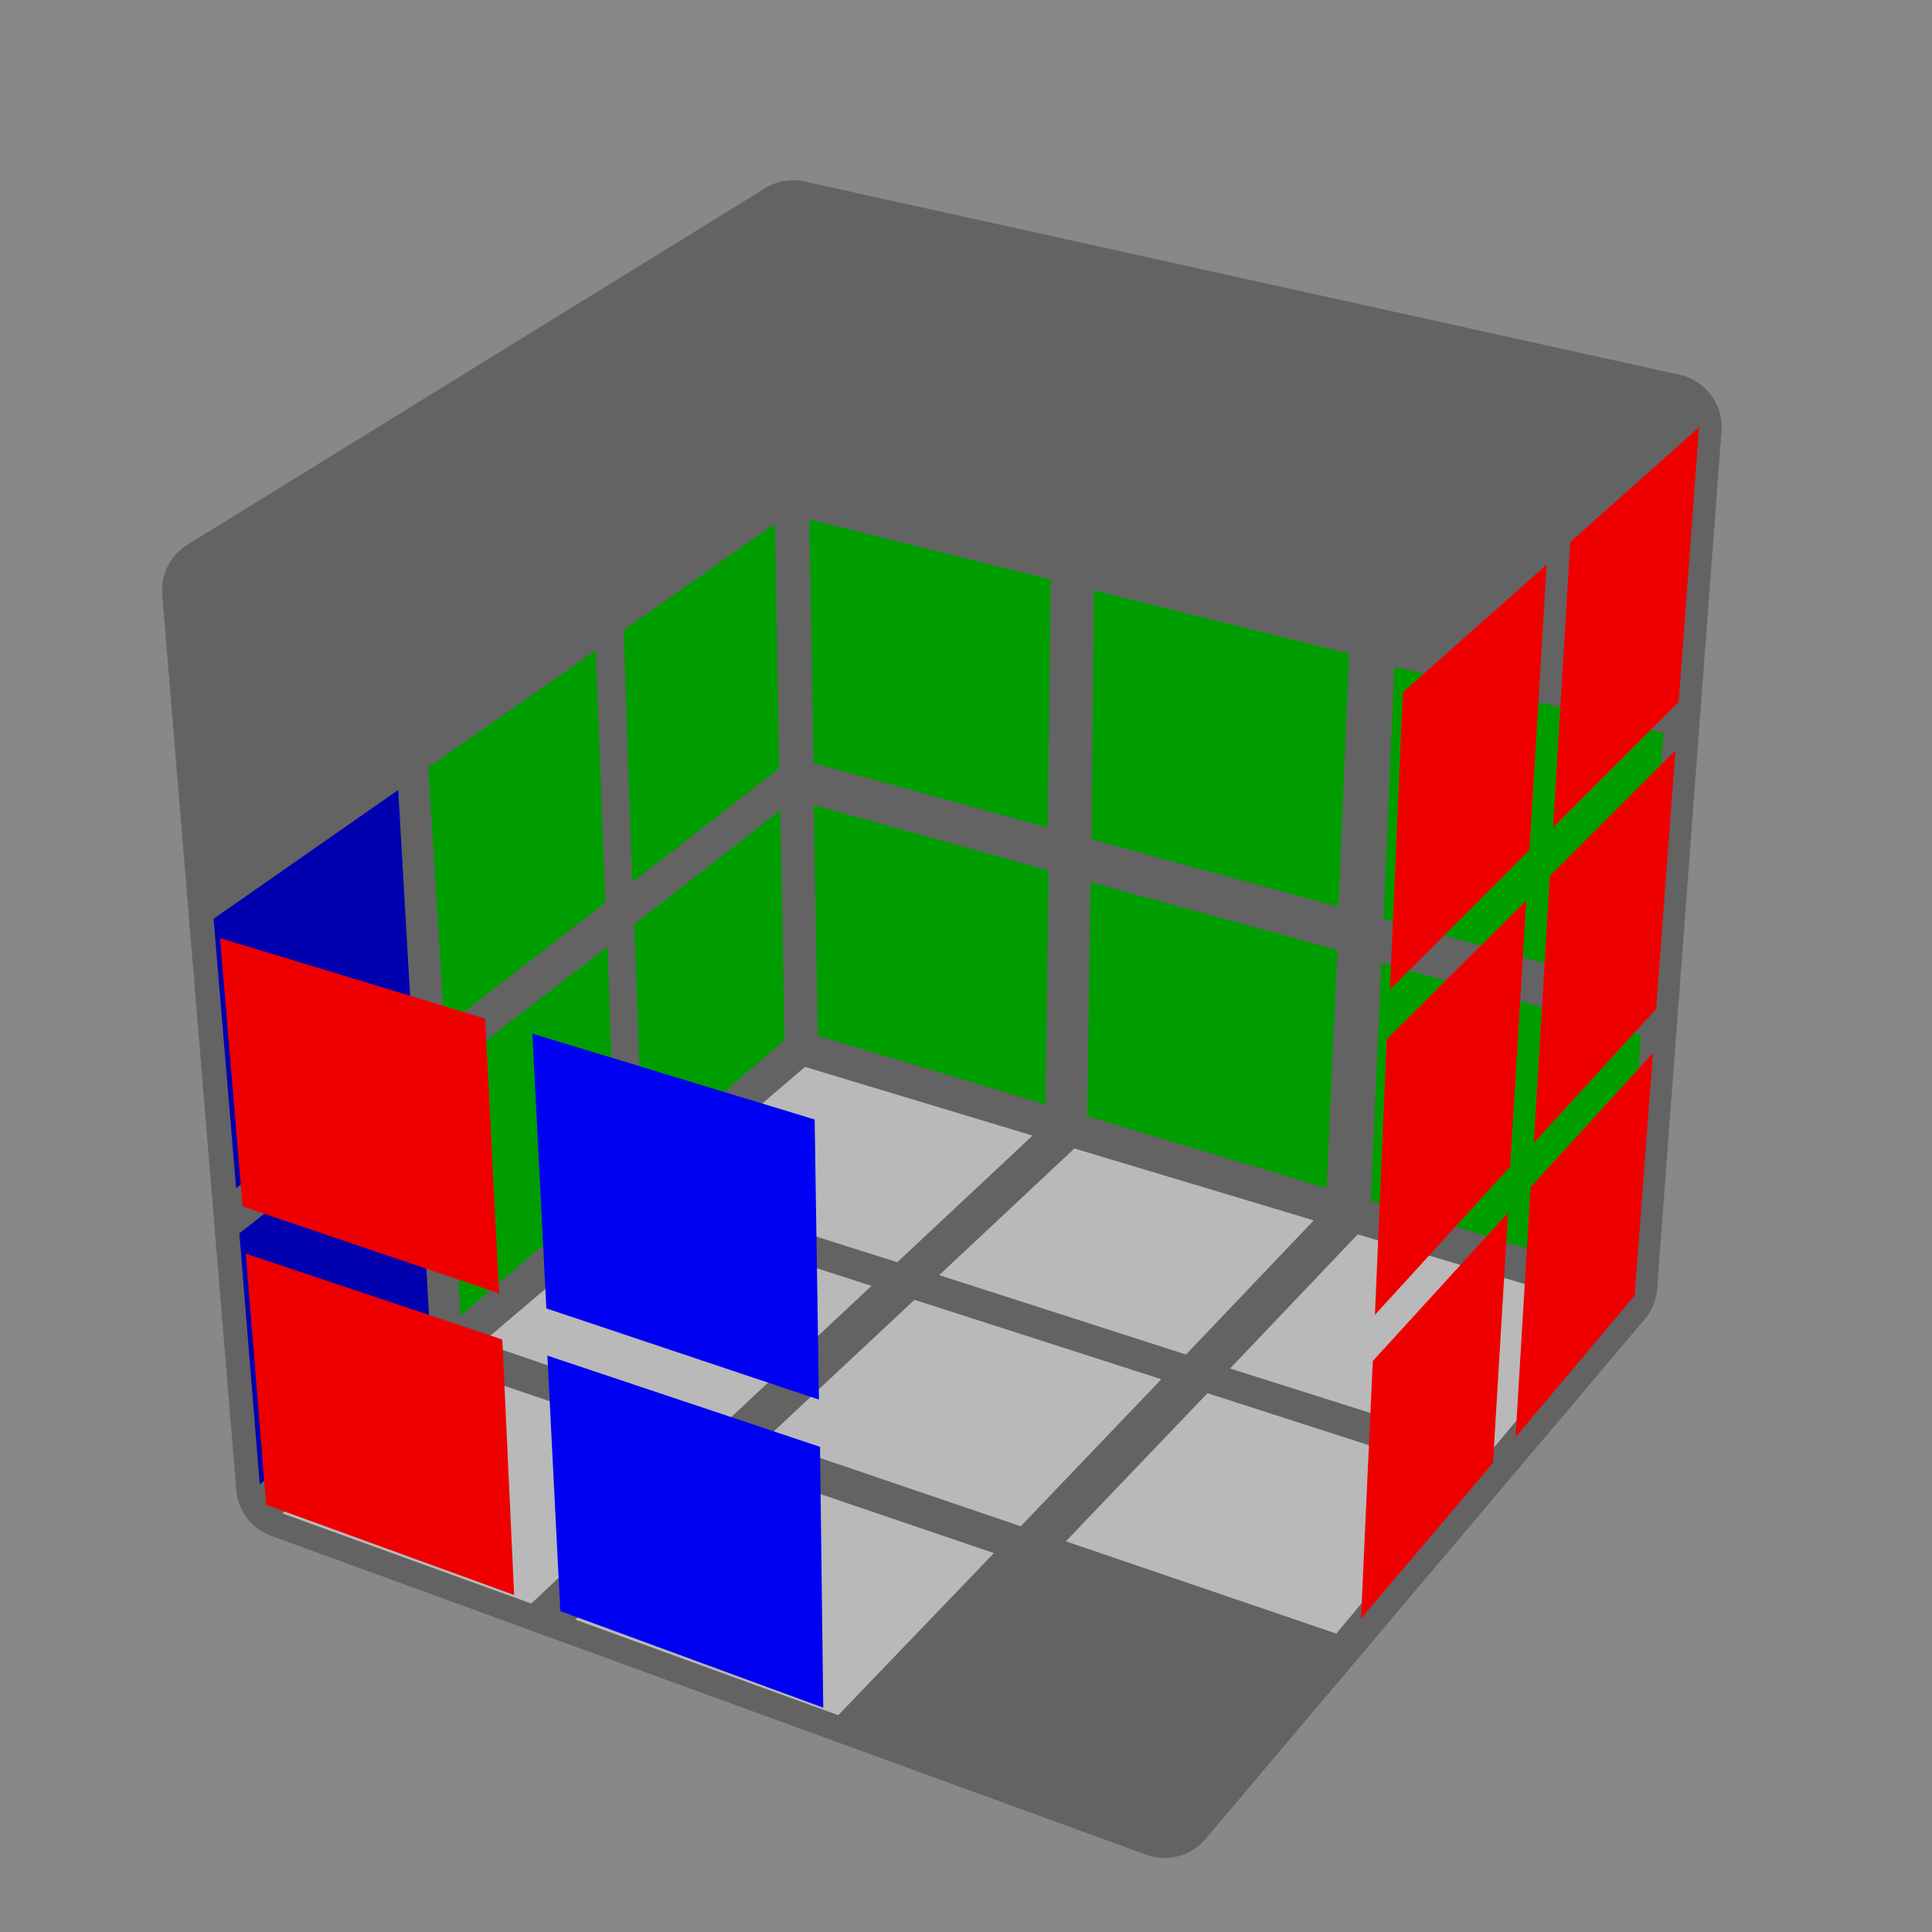
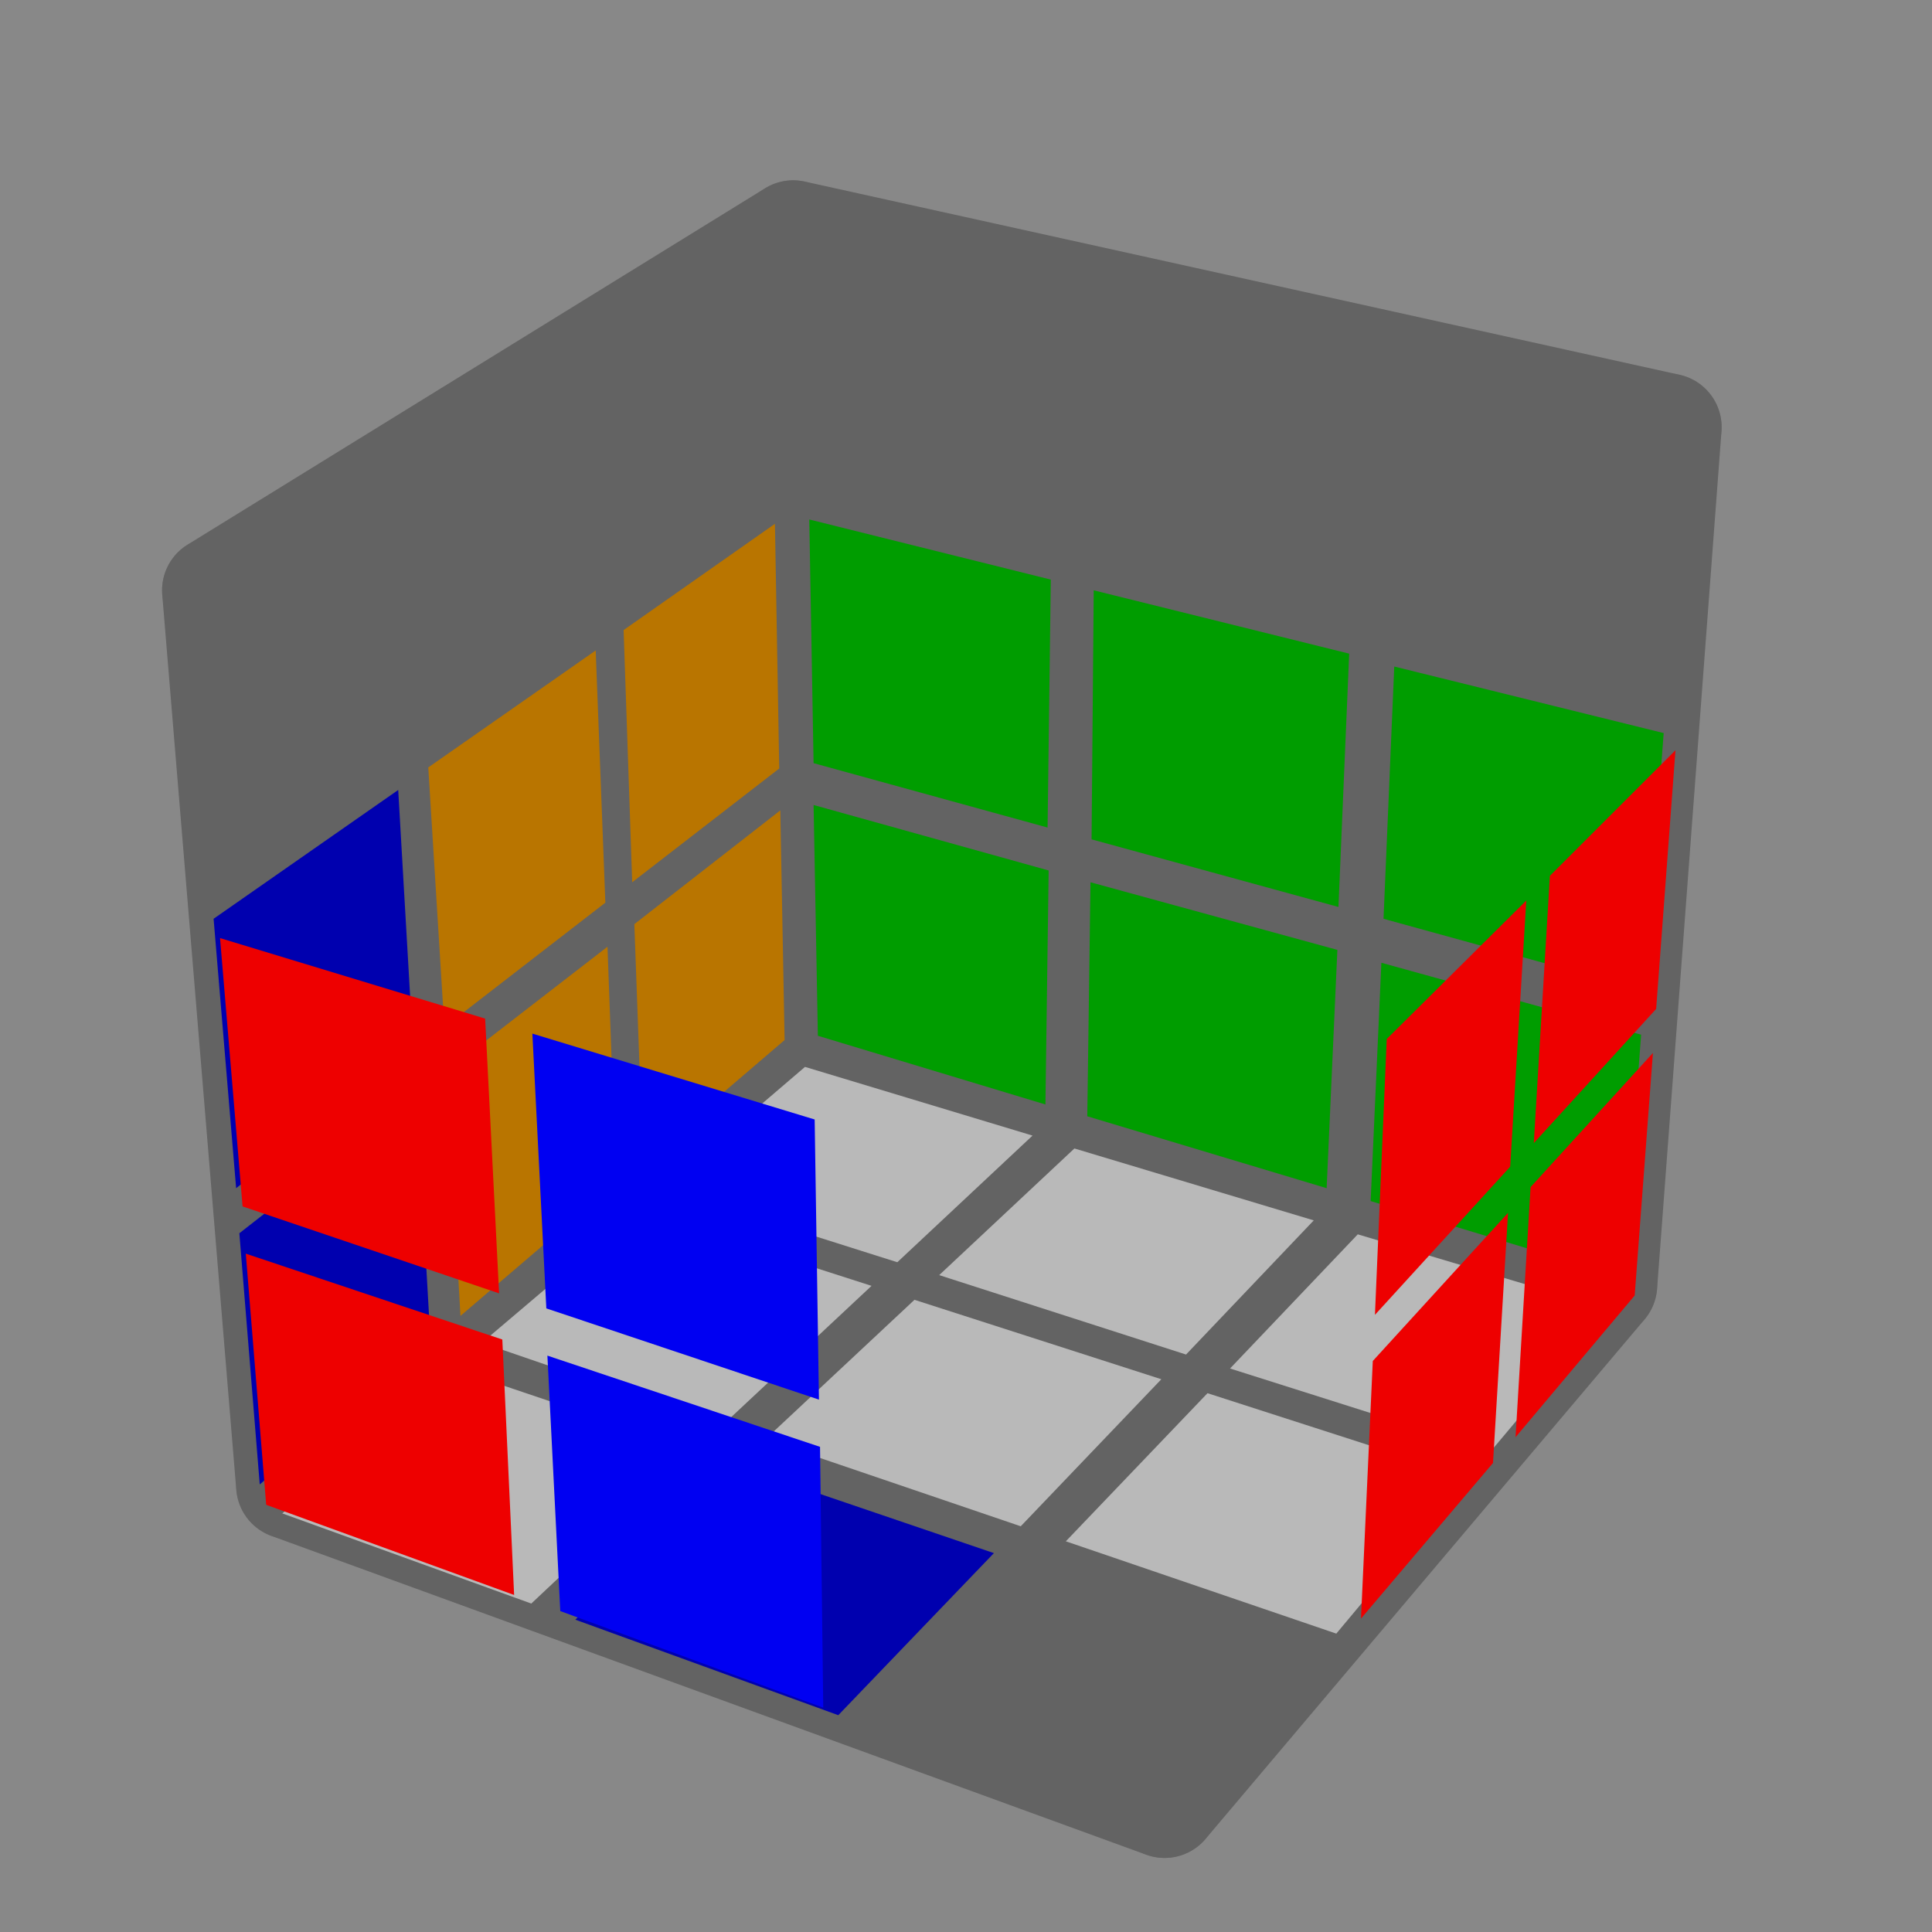
<svg xmlns="http://www.w3.org/2000/svg" version="1.1" width="140" height="140" viewBox="-0.9 -0.9 1.8 1.8">
  <rect fill="#888888" x="-0.9" y="-0.9" width="1.8" height="1.8" />
  <g style="opacity:1;stroke-opacity:0.5;stroke-width:0;stroke-linejoin:round">
    <polygon fill="#000000" stroke="#000000" opacity="0" points="0.672,-0.517 0.412,-0.574 0.402,-0.323 0.652,-0.261" />
    <polygon fill="#000000" stroke="#000000" opacity="0" points="0.368,-0.585 0.123,-0.638 0.12,-0.392 0.358,-0.333" />
    <polygon fill="#000000" stroke="#000000" opacity="0" points="0.082,-0.648 -0.15,-0.699 -0.146,-0.458 0.079,-0.402" />
    <polygon fill="#00D800" stroke="#000000" points="0.65,-0.217 0.399,-0.279 0.389,-0.044 0.632,0.023" />
    <polygon fill="#00D800" stroke="#000000" points="0.357,-0.291 0.119,-0.35 0.117,-0.118 0.347,-0.055" />
    <polygon fill="#00D800" stroke="#000000" points="0.079,-0.36 -0.146,-0.416 -0.142,-0.189 0.076,-0.129" />
    <polygon fill="#00D800" stroke="#000000" points="0.629,0.064 0.387,-0.003 0.377,0.219 0.612,0.29" />
    <polygon fill="#00D800" stroke="#000000" points="0.346,-0.015 0.116,-0.078 0.113,0.14 0.336,0.207" />
    <polygon fill="#00D800" stroke="#000000" points="0.077,-0.089 -0.142,-0.15 -0.138,0.065 0.074,0.129" />
    <polygon fill="#FFFFFF" stroke="#000000" points="-0.637,0.51 -0.405,0.594 -0.253,0.451 -0.478,0.375" />
-     <polygon fill="#FFFFFF" stroke="#000000" points="-0.364,0.609 -0.119,0.698 0.026,0.547 -0.212,0.466" />
+     <polygon fill="#0000F2" stroke="#000000" points="-0.364,0.609 -0.119,0.698 0.026,0.547 -0.212,0.466" />
    <polygon fill="#000000" stroke="#000000" opacity="0" points="-0.075,0.714 0.185,0.809 0.321,0.648 0.07,0.562" />
    <polygon fill="#FFFFFF" stroke="#000000" points="-0.451,0.351 -0.227,0.428 -0.088,0.298 -0.306,0.228" />
    <polygon fill="#FFFFFF" stroke="#000000" points="-0.187,0.441 0.051,0.522 0.182,0.385 -0.048,0.311" />
    <polygon fill="#FFFFFF" stroke="#000000" points="0.093,0.536 0.345,0.622 0.467,0.476 0.225,0.398" />
    <polygon fill="#FFFFFF" stroke="#000000" points="-0.282,0.207 -0.064,0.276 0.062,0.158 -0.15,0.094" />
    <polygon fill="#FFFFFF" stroke="#000000" points="-0.025,0.288 0.205,0.362 0.324,0.237 0.101,0.17" />
    <polygon fill="#FFFFFF" stroke="#000000" points="0.246,0.375 0.489,0.452 0.6,0.32 0.365,0.25" />
    <polygon fill="#000000" stroke="#000000" opacity="0" points="-0.183,-0.695 -0.33,-0.605 -0.32,-0.355 -0.179,-0.454" />
    <polygon fill="#000000" stroke="#000000" opacity="0" points="-0.356,-0.587 -0.518,-0.488 -0.503,-0.228 -0.347,-0.337" />
    <polygon fill="#000000" stroke="#000000" opacity="0" points="-0.547,-0.468 -0.726,-0.358 -0.704,-0.089 -0.532,-0.209" />
-     <polygon fill="#00D800" stroke="#000000" points="-0.178,-0.412 -0.319,-0.313 -0.311,-0.078 -0.174,-0.184" />
-     <polygon fill="#00D800" stroke="#000000" points="-0.345,-0.294 -0.501,-0.185 -0.486,0.057 -0.336,-0.059" />
+     <polygon fill="#FFA100" stroke="#000000" points="-0.178,-0.412 -0.319,-0.313 -0.311,-0.078 -0.174,-0.184" />
+     <polygon fill="#FFA100" stroke="#000000" points="-0.345,-0.294 -0.501,-0.185 -0.486,0.057 -0.336,-0.059" />
    <polygon fill="#0000F2" stroke="#000000" points="-0.529,-0.164 -0.701,-0.044 -0.68,0.207 -0.515,0.078" />
-     <polygon fill="#00D800" stroke="#000000" points="-0.173,-0.145 -0.309,-0.039 -0.301,0.182 -0.169,0.069" />
-     <polygon fill="#00D800" stroke="#000000" points="-0.334,-0.018 -0.484,0.098 -0.471,0.326 -0.326,0.202" />
+     <polygon fill="#FFA100" stroke="#000000" points="-0.173,-0.145 -0.309,-0.039 -0.301,0.182 -0.169,0.069" />
+     <polygon fill="#FFA100" stroke="#000000" points="-0.334,-0.018 -0.484,0.098 -0.471,0.326 -0.326,0.202" />
    <polygon fill="#0000F2" stroke="#000000" points="-0.512,0.12 -0.677,0.249 -0.658,0.483 -0.499,0.348" />
  </g>
  <g style="stroke-width:0.1;stroke-linejoin:round;opacity:0.15">
    <polygon fill="#000000" stroke="#000000" points="0.654,-0.502 -0.161,-0.682 -0.147,0.074 0.594,0.297" />
    <polygon fill="#000000" stroke="#000000" points="-0.63,0.484 0.185,0.781 0.594,0.297 -0.147,0.074" />
    <polygon fill="#000000" stroke="#000000" points="-0.161,-0.682 -0.699,-0.35 -0.63,0.484 -0.147,0.074" />
  </g>
  <g style="stroke-width:0.1;stroke-linejoin:round;opacity:0.15">
    <polygon fill="#000000" stroke="#000000" points="0.207,-0.103 0.654,-0.502 0.594,0.297 0.185,0.781" />
    <polygon fill="#000000" stroke="#000000" points="-0.161,-0.682 0.654,-0.502 0.207,-0.103 -0.699,-0.35" />
    <polygon fill="#000000" stroke="#000000" points="-0.699,-0.35 0.207,-0.103 0.185,0.781 -0.63,0.484" />
  </g>
  <g style="opacity:1;stroke-opacity:0.5;stroke-width:0;stroke-linejoin:round">
    <polygon fill="#000000" stroke="#000000" opacity="0" points="0.232,-0.097 0.382,-0.231 0.37,0.045 0.225,0.19" />
-     <polygon fill="#EE0000" stroke="#000000" points="0.407,-0.255 0.541,-0.374 0.525,-0.108 0.395,0.022" />
-     <polygon fill="#EE0000" stroke="#000000" points="0.563,-0.395 0.683,-0.502 0.664,-0.246 0.547,-0.129" />
+     <polygon fill="#000000" stroke="#000000" opacity="0" points="0.407,-0.255 0.541,-0.374 0.525,-0.108 0.395,0.022" />
+     <polygon fill="#000000" stroke="#000000" opacity="0" points="0.563,-0.395 0.683,-0.502 0.664,-0.246 0.547,-0.129" />
    <polygon fill="#000000" stroke="#000000" opacity="0" points="0.223,0.238 0.368,0.093 0.357,0.35 0.217,0.504" />
    <polygon fill="#EE0000" stroke="#000000" points="0.392,0.068 0.522,-0.061 0.507,0.187 0.381,0.325" />
    <polygon fill="#EE0000" stroke="#000000" points="0.544,-0.084 0.661,-0.201 0.643,0.04 0.529,0.165" />
    <polygon fill="#000000" stroke="#000000" opacity="0" points="0.215,0.548 0.355,0.395 0.345,0.634 0.209,0.795" />
    <polygon fill="#EE0000" stroke="#000000" points="0.379,0.368 0.505,0.23 0.491,0.463 0.368,0.608" />
    <polygon fill="#EE0000" stroke="#000000" points="0.526,0.206 0.64,0.081 0.623,0.307 0.512,0.439" />
    <polygon fill="#000000" stroke="#000000" opacity="0" points="-0.163,-0.712 0.069,-0.661 -0.07,-0.566 -0.309,-0.622" />
    <polygon fill="#000000" stroke="#000000" opacity="0" points="0.112,-0.651 0.357,-0.597 0.227,-0.496 -0.027,-0.556" />
    <polygon fill="#000000" stroke="#000000" opacity="0" points="0.403,-0.587 0.662,-0.53 0.542,-0.423 0.272,-0.486" />
    <polygon fill="#000000" stroke="#000000" opacity="0" points="-0.336,-0.605 -0.096,-0.548 -0.25,-0.443 -0.497,-0.505" />
    <polygon fill="#000000" stroke="#000000" opacity="0" points="-0.052,-0.538 0.202,-0.478 0.057,-0.366 -0.206,-0.432" />
    <polygon fill="#000000" stroke="#000000" opacity="0" points="0.249,-0.466 0.519,-0.403 0.385,-0.284 0.104,-0.354" />
    <polygon fill="#000000" stroke="#000000" opacity="0" points="-0.527,-0.486 -0.279,-0.424 -0.45,-0.306 -0.705,-0.376" />
    <polygon fill="#000000" stroke="#000000" opacity="0" points="-0.233,-0.412 0.03,-0.345 -0.132,-0.22 -0.404,-0.294" />
    <polygon fill="#000000" stroke="#000000" opacity="0" points="0.078,-0.332 0.359,-0.262 0.209,-0.128 -0.083,-0.207" />
    <polygon fill="#000000" stroke="#000000" opacity="0" points="-0.72,-0.342 -0.465,-0.272 -0.451,0.003 -0.698,-0.073" />
    <polygon fill="#000000" stroke="#000000" opacity="0" points="-0.419,-0.259 -0.146,-0.185 -0.143,0.096 -0.405,0.016" />
    <polygon fill="#000000" stroke="#000000" opacity="0" points="-0.098,-0.171 0.194,-0.092 0.186,0.196 -0.094,0.11" />
    <polygon fill="#EE0000" stroke="#000000" points="-0.695,-0.026 -0.448,0.049 -0.435,0.305 -0.674,0.224" />
    <polygon fill="#0000F2" stroke="#000000" points="-0.404,0.063 -0.141,0.143 -0.137,0.404 -0.391,0.319" />
    <polygon fill="#000000" stroke="#000000" opacity="0" points="-0.094,0.158 0.186,0.244 0.18,0.51 -0.09,0.419" />
    <polygon fill="#EE0000" stroke="#000000" points="-0.671,0.268 -0.432,0.348 -0.421,0.586 -0.652,0.502" />
    <polygon fill="#0000F2" stroke="#000000" points="-0.39,0.363 -0.136,0.448 -0.133,0.691 -0.378,0.601" />
    <polygon fill="#000000" stroke="#000000" opacity="0" points="-0.091,0.464 0.179,0.555 0.173,0.802 -0.087,0.707" />
  </g>
</svg>
